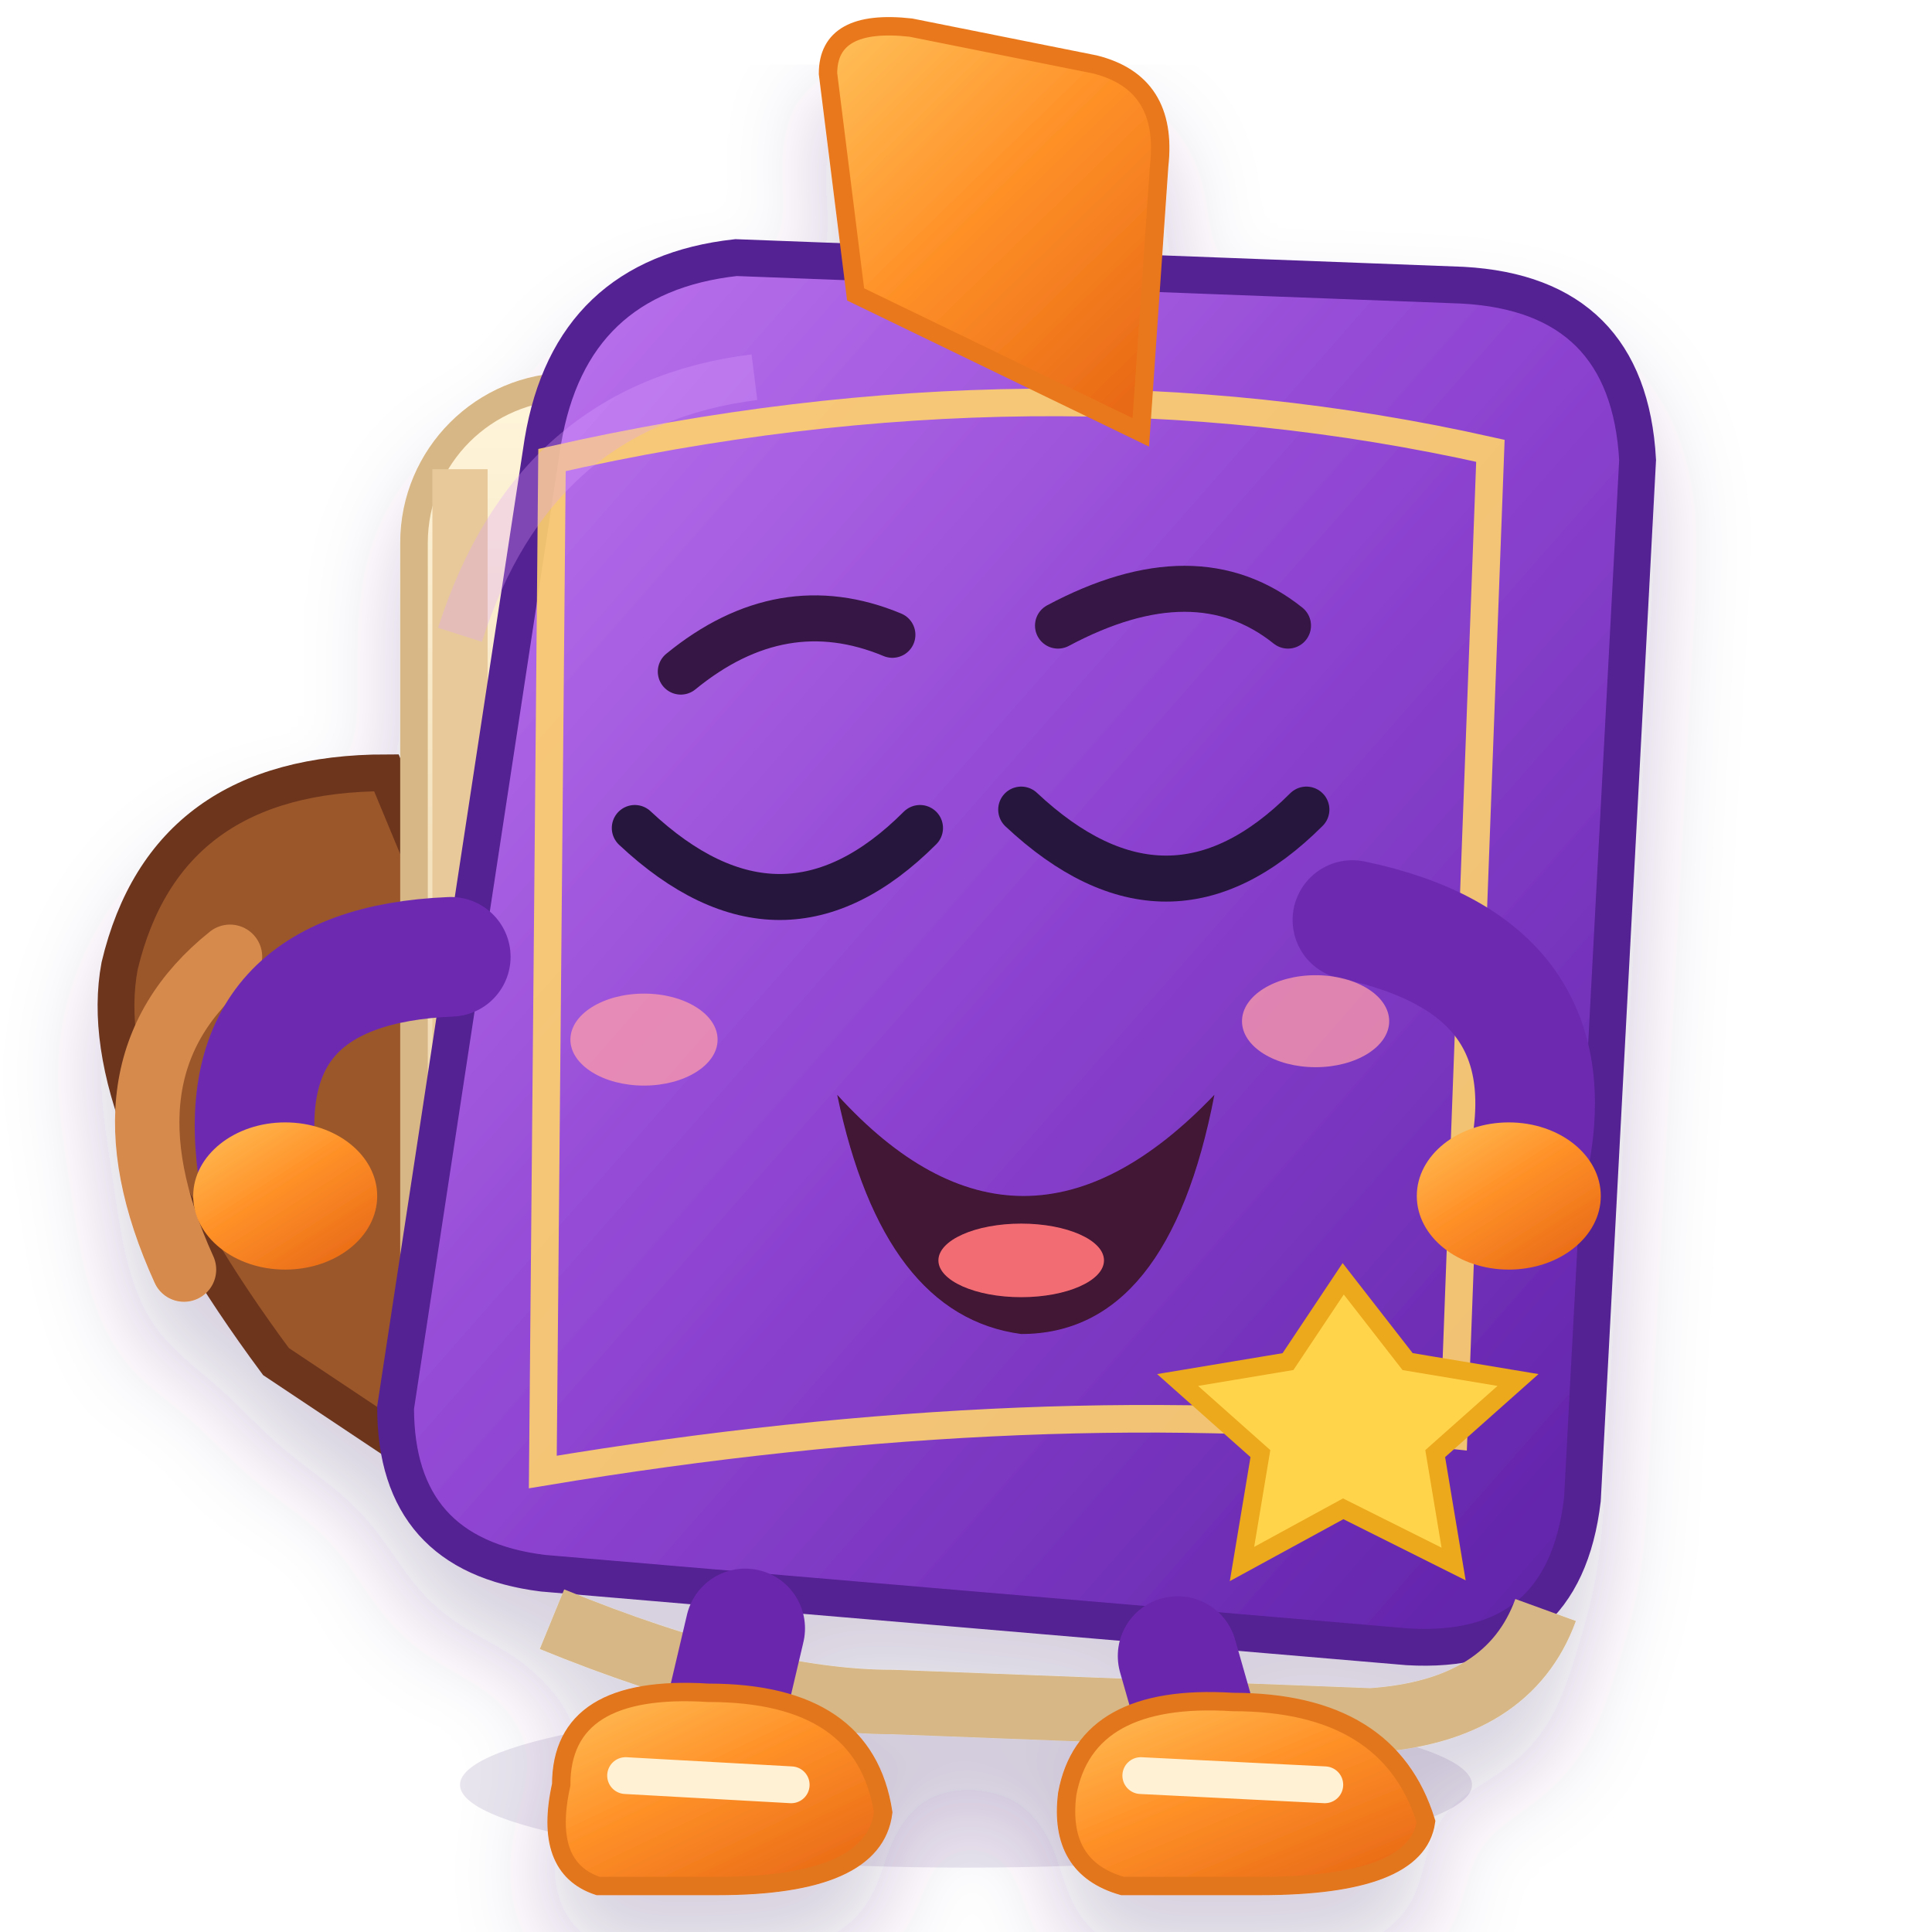
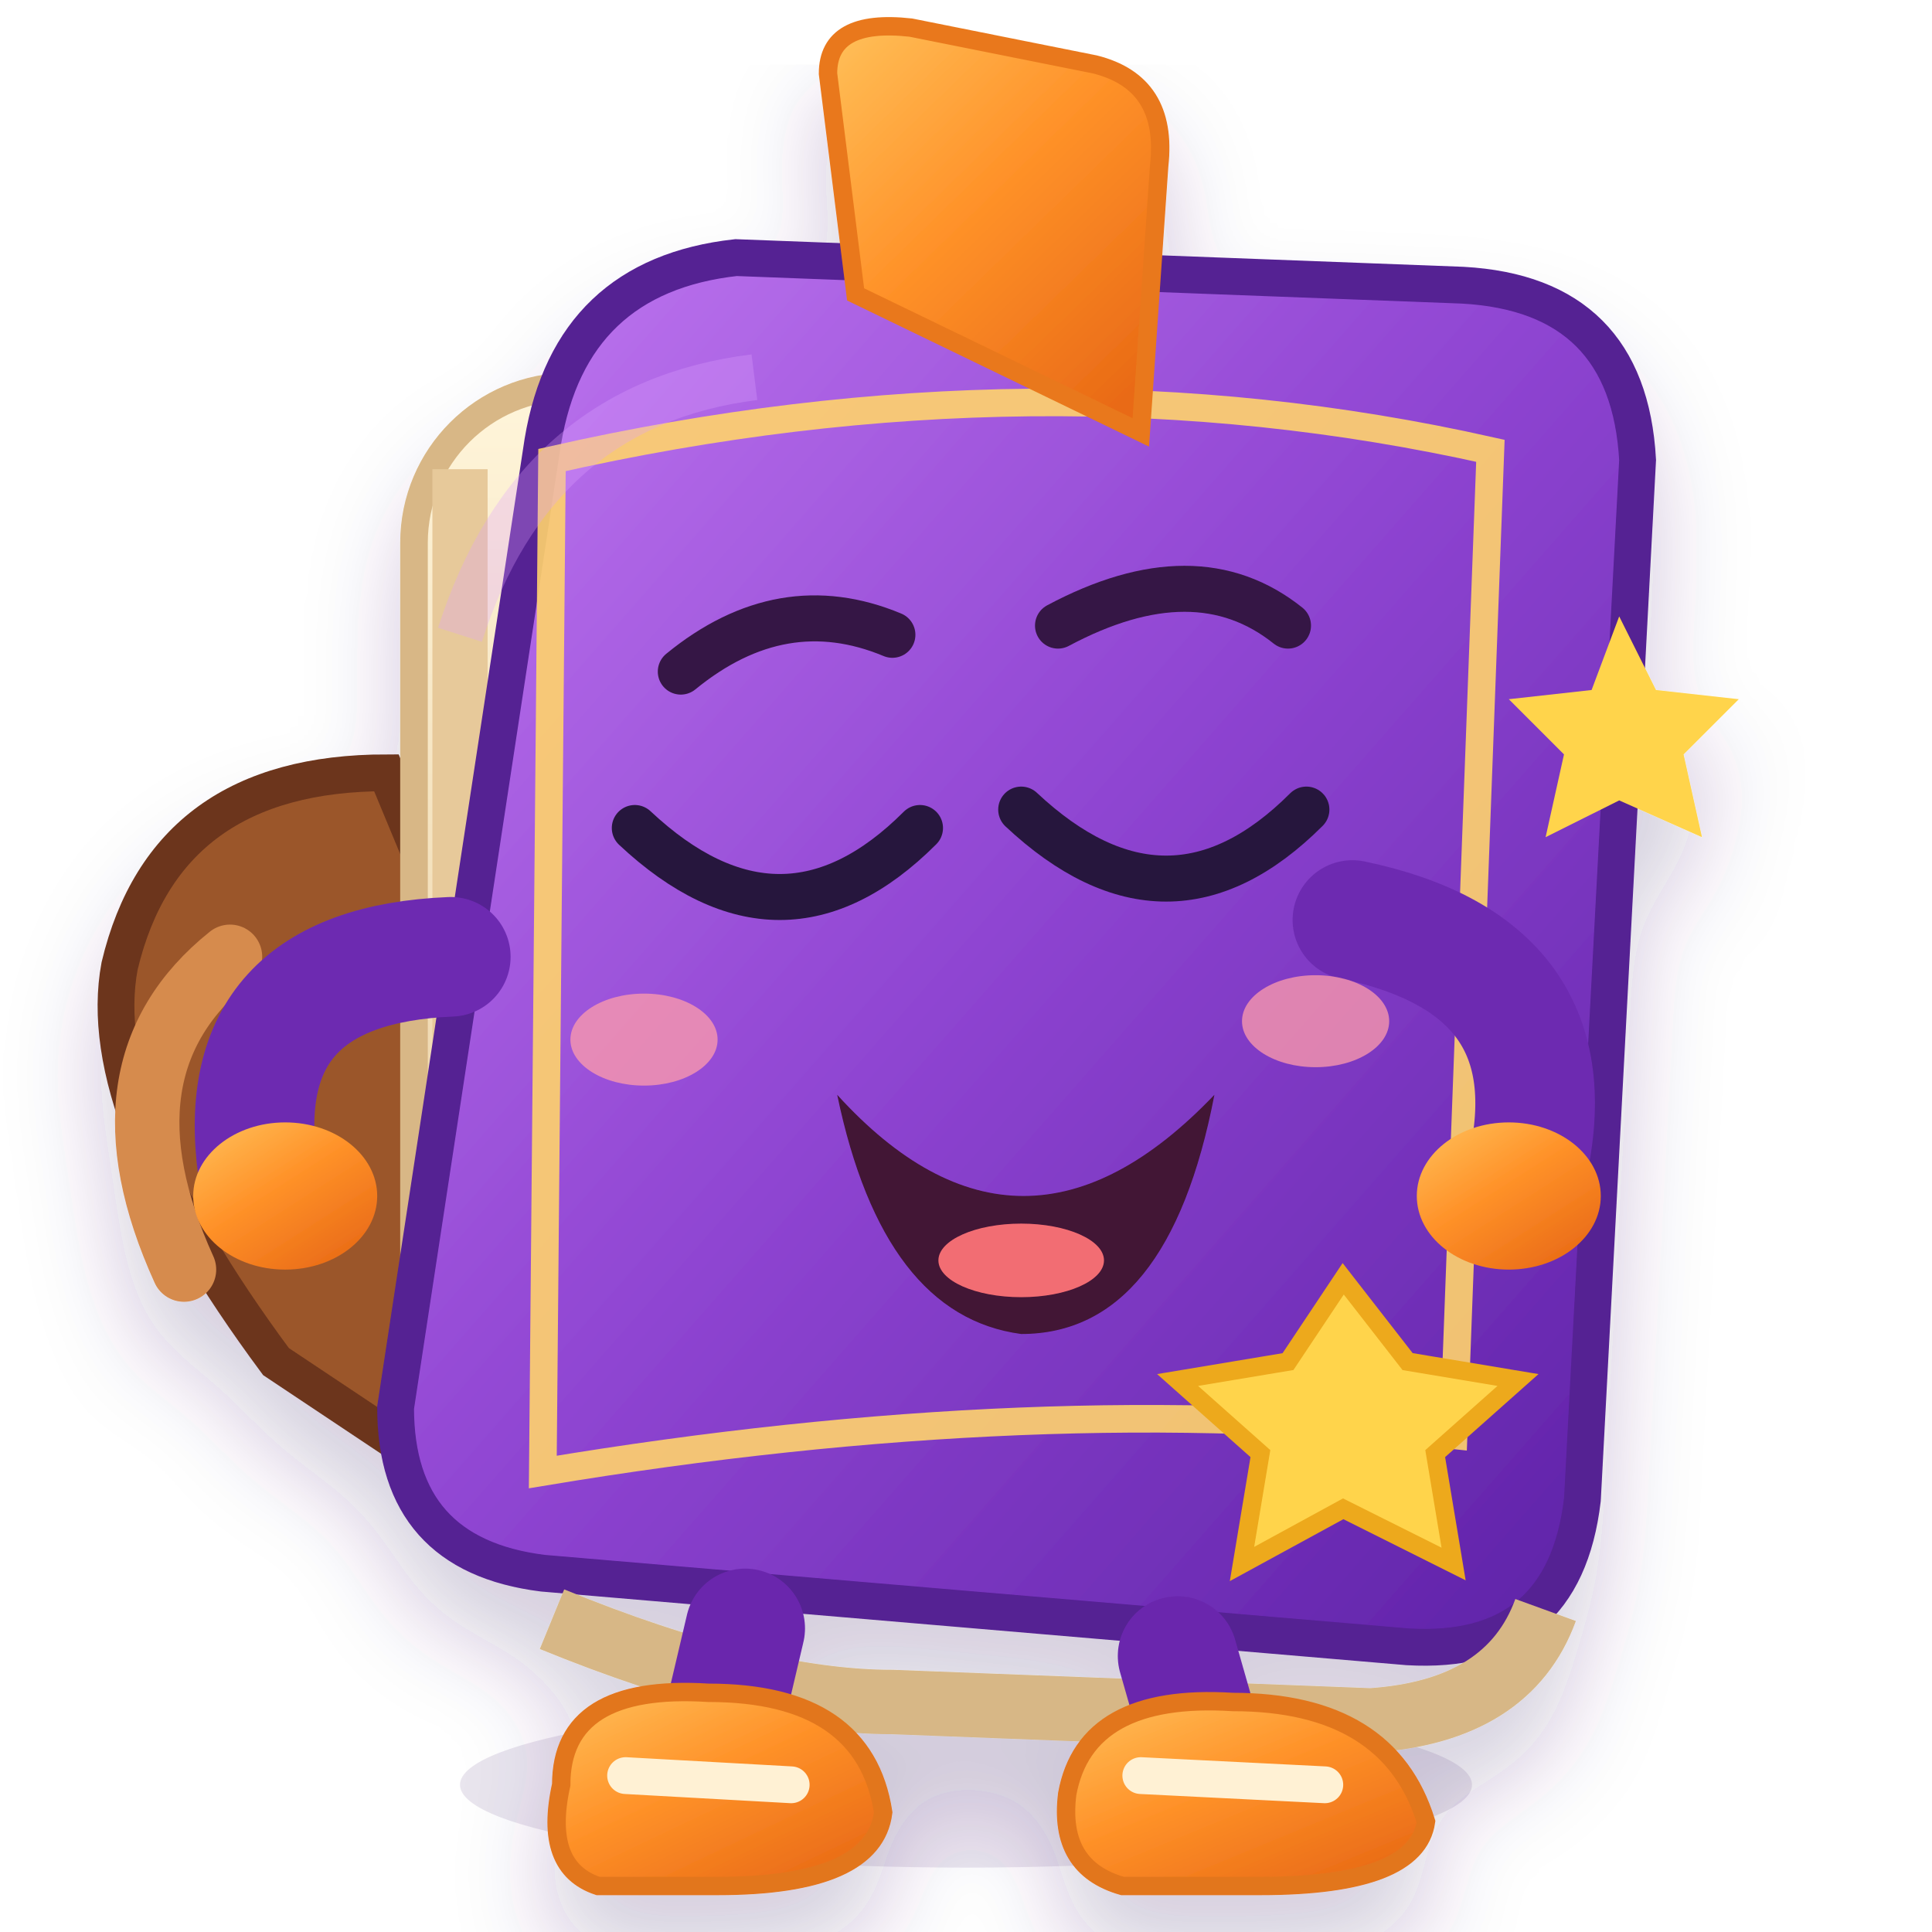
- <svg xmlns="http://www.w3.org/2000/svg" viewBox="0 0 210 210">
+ <svg xmlns="http://www.w3.org/2000/svg" width="210" height="210" viewBox="0 0 210 210">
  <defs>
    <linearGradient id="cover" x1="0" y1="0" x2="1" y2="1">
      <stop stop-color="#C27AF2" />
      <stop offset=".48" stop-color="#8F45D2" />
      <stop offset="1" stop-color="#5B20A5" />
    </linearGradient>
    <linearGradient id="spine" x1="0" y1="0" x2="1" y2="0">
      <stop stop-color="#5B1D99" />
      <stop offset="1" stop-color="#A95EE0" />
    </linearGradient>
    <linearGradient id="orange" x1="0" y1="0" x2=".8" y2="1">
      <stop stop-color="#FFC15A" />
      <stop offset=".48" stop-color="#FF9229" />
      <stop offset="1" stop-color="#E96A16" />
    </linearGradient>
    <linearGradient id="pages" x1="0" y1="0" x2="0" y2="1">
      <stop stop-color="#FFF5DA" />
      <stop offset="1" stop-color="#E5C797" />
    </linearGradient>
    <filter id="shadow" x="-30%" y="-30%" width="170%" height="180%">
      <feDropShadow dx="0" dy="7" stdDeviation="5" flood-color="#46206B" flood-opacity=".22" />
    </filter>
    <radialGradient id="gloss">
      <stop stop-color="#FFFFFF" stop-opacity=".35" />
      <stop offset="1" stop-color="#FFFFFF" stop-opacity="0" />
    </radialGradient>
  </defs>
  <ellipse cx="105" cy="194" rx="55" ry="9" fill="#48206D" opacity=".12" />
  <g filter="url(#shadow)">
    <path d="M42 84Q18 84 13 105Q10 121 30 148L48 160 64 137Z" fill="#9B572B" stroke="#6C351D" stroke-width="4" />
    <path d="M25 104Q10 116 20 138" fill="none" stroke="#D68B4E" stroke-width="7" stroke-linecap="round" />
    <rect x="45" y="42" width="119" height="125" rx="17" fill="url(#pages)" stroke="#D8B786" stroke-width="3" />
    <path d="M50 51v103" stroke="#E7C99A" stroke-width="6" />
    <path d="M59 48Q62 30 80 28L159 31Q177 32 178 50L172 163Q170 180 153 179L59 171Q43 169 43 153Z" fill="url(#cover)" stroke="#552093" stroke-width="4" />
    <path d="M60 50Q113 38 162 49L158 156Q113 151 59 160Z" fill="none" stroke="#FFD36C" stroke-width="3" opacity=".9" />
    <path d="M93 32L90 8Q90 2 99 3L119 7Q127 9 126 18L124 47Z" fill="url(#orange)" stroke="#E9781B" stroke-width="2" />
    <path d="M50 69Q58 44 82 41" fill="none" stroke="#DCA1FF" stroke-width="5" opacity=".3" />
    <path d="M60 176Q82 185 97 185L149 187Q164 186 168 175" fill="none" stroke="#D7B786" stroke-width="7" />
    <path d="M49 104 Q25 105 28 127" fill="none" stroke="#6D2BB1" stroke-width="13" stroke-linecap="round" />
    <path d="M147 100 Q171 105 166 127" fill="none" stroke="#6D2BB1" stroke-width="13" stroke-linecap="round" />
    <ellipse cx="31" cy="130" rx="10" ry="8" fill="url(#orange)" />
    <ellipse cx="164" cy="130" rx="10" ry="8" fill="url(#orange)" />
    <path d="M69 90 Q85 105 100 90" fill="none" stroke="#28163D" stroke-width="5" stroke-linecap="round" />
    <path d="M111 88 Q127 103 142 88" fill="none" stroke="#28163D" stroke-width="5" stroke-linecap="round" />
    <ellipse cx="70" cy="113" rx="8" ry="5" fill="#FF9CAB" opacity=".75" />
    <ellipse cx="143" cy="111" rx="8" ry="5" fill="#FF9CAB" opacity=".75" />
    <path d="M91 119 Q111 141 132 119 Q127 145 111 145 Q96 143 91 119Z" fill="#421334" />
    <ellipse cx="111" cy="137" rx="9" ry="4" fill="#F26D73" />
    <path d="M74 73Q85 64 97 69" stroke="#351644" stroke-width="5" stroke-linecap="round" fill="none" />
    <path d="M115 68Q130 60 140 68" stroke="#351644" stroke-width="5" stroke-linecap="round" fill="none" />
    <path d="M146 139l7 9 12 2-9 8 2 12-12-6-11 6 2-12-9-8 12-2z" fill="#FFD44C" stroke="#EDA91C" stroke-width="2" />
    <path d="M81 177L77 194" stroke="#6B28AD" stroke-width="13" stroke-linecap="round" />
    <path d="M128 180L132 194" stroke="#6B28AD" stroke-width="13" stroke-linecap="round" />
    <path d="M61 194Q61 183 77 184Q94 184 96 197Q95 205 78 205H65Q59 203 61 194Z" fill="url(#orange)" stroke="#E2761D" stroke-width="2" />
    <path d="M116 195Q118 184 134 185Q151 185 155 198Q154 205 137 205H122Q115 203 116 195Z" fill="url(#orange)" stroke="#E2761D" stroke-width="2" />
    <path d="M68 193l18 1M124 193l20 1" stroke="#FFF1D4" stroke-width="4" stroke-linecap="round" />
-     <s>
-       <path d="M176 67l4 8 9 1-6 6 2 9-9-4-8 4 2-9-6-6 9-1z" fill="#FFD44C" />
-     </s>
+     <path d="M176 67l4 8 9 1-6 6 2 9-9-4-8 4 2-9-6-6 9-1z" fill="#FFD44C" />
  </g>
</svg>
